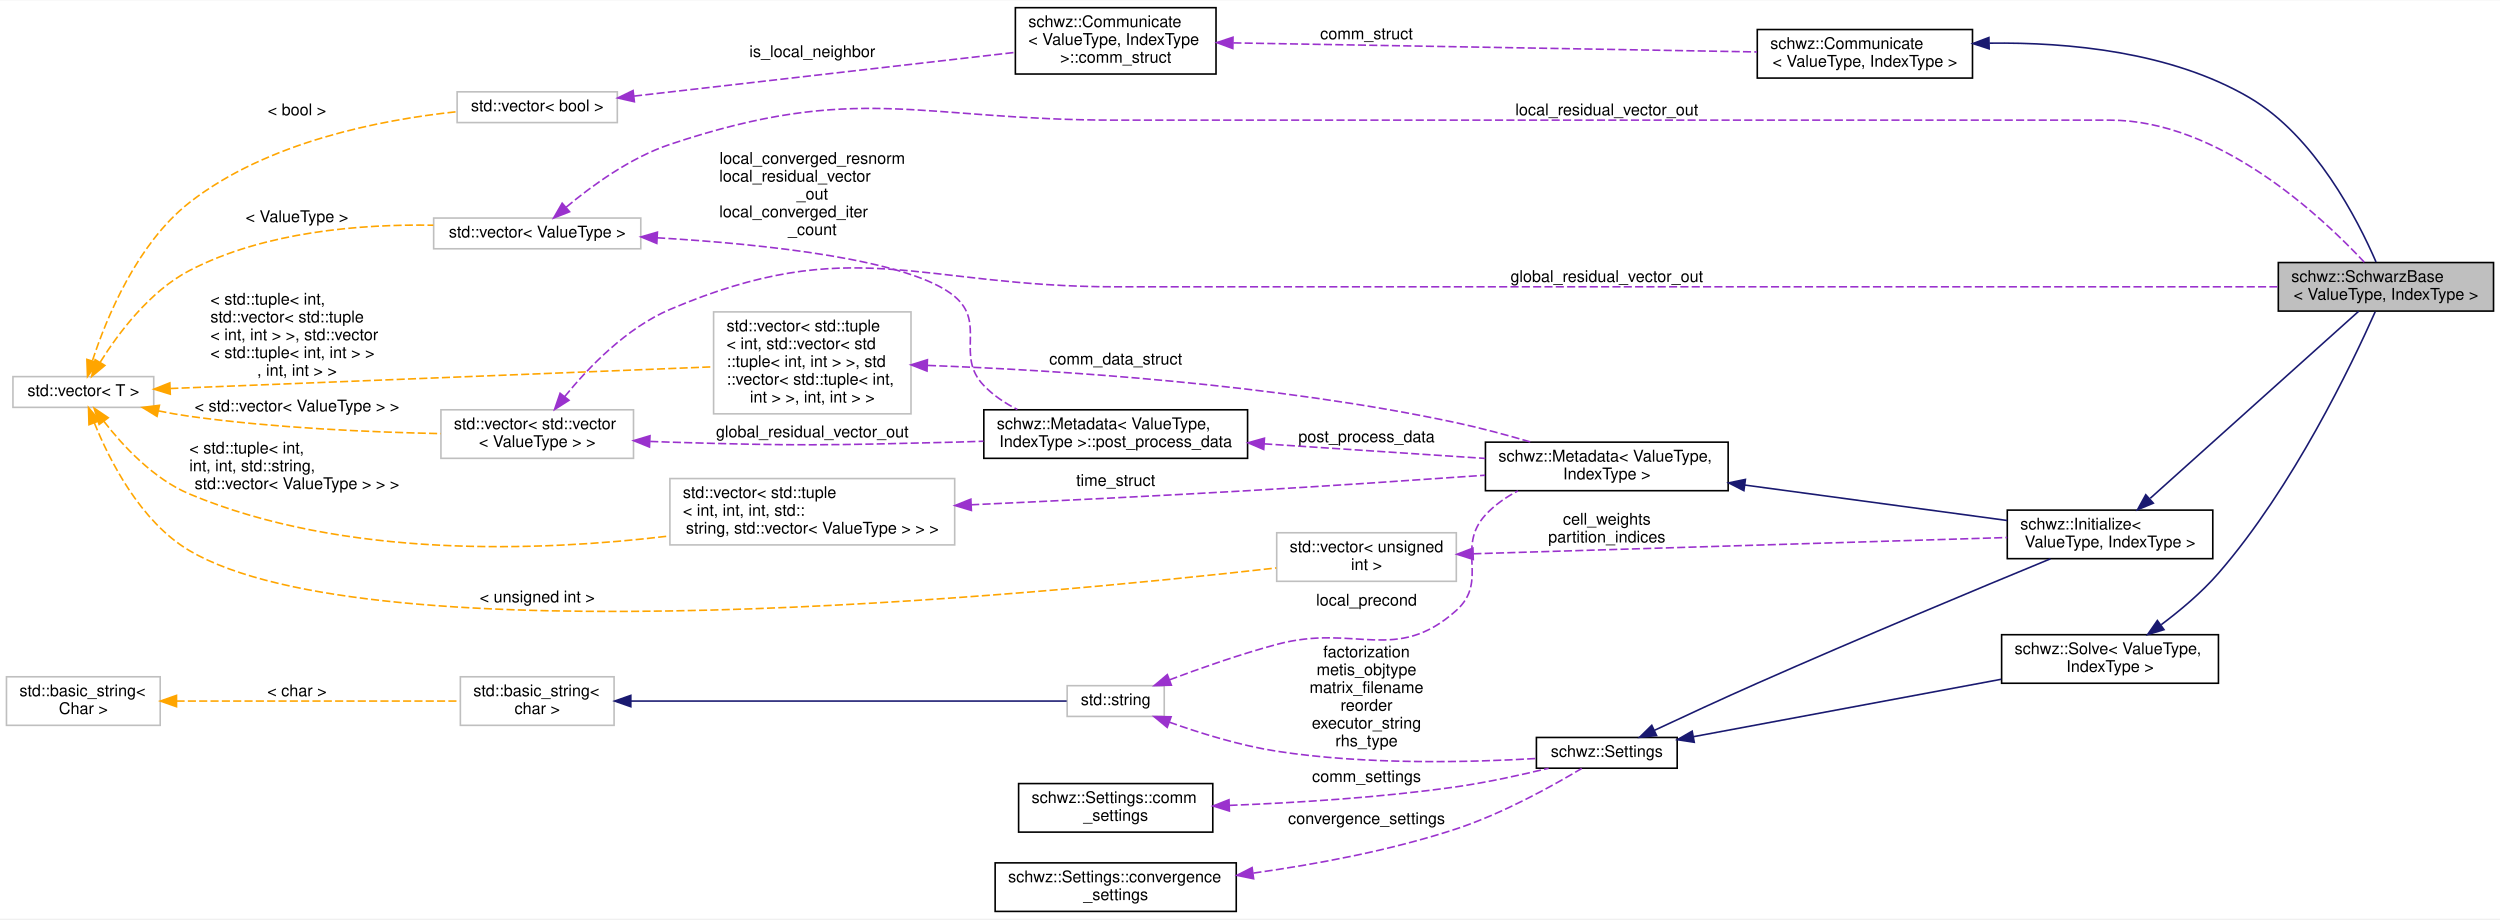
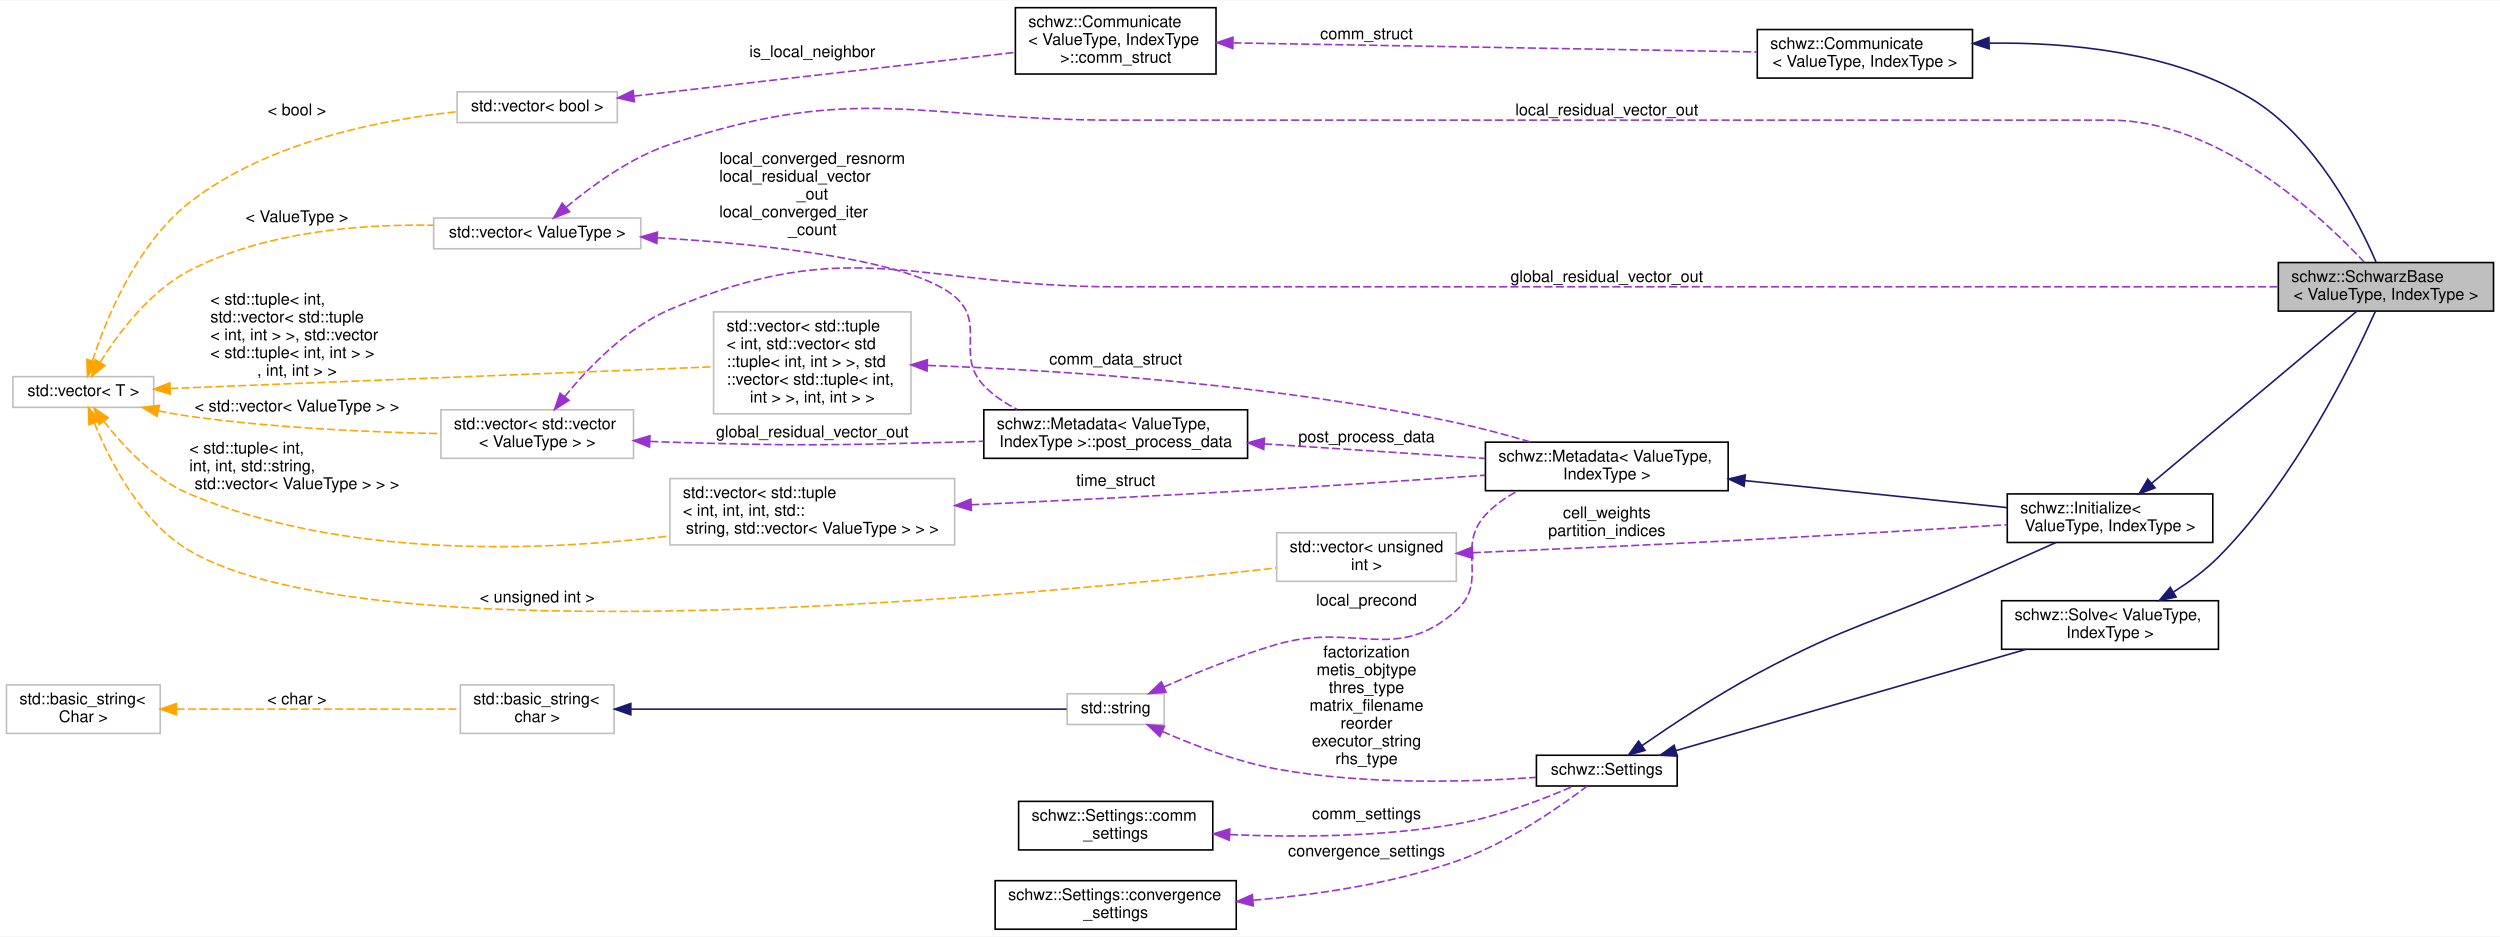
- <svg xmlns="http://www.w3.org/2000/svg" xmlns:xlink="http://www.w3.org/1999/xlink" width="1545pt" height="568pt" viewBox="0.00 0.00 1545.00 567.50">
-   <g id="graph0" class="graph" transform="scale(1 1) rotate(0) translate(4 563.5)">
-     <polygon fill="#ffffff" stroke="transparent" points="-4,4 -4,-563.5 1541,-563.5 1541,4 -4,4" />
+ <svg xmlns="http://www.w3.org/2000/svg" xmlns:xlink="http://www.w3.org/1999/xlink" width="1545pt" height="579pt" viewBox="0.00 0.00 1545.00 578.50">
+   <g id="graph0" class="graph" transform="scale(1 1) rotate(0) translate(4 574.5)">
+     <polygon fill="#ffffff" stroke="transparent" points="-4,4 -4,-574.5 1541,-574.5 1541,4 -4,4" />
    <g id="node1" class="node">
-       <polygon fill="#bfbfbf" stroke="#000000" points="1404,-371.5 1404,-401.5 1537,-401.5 1537,-371.5 1404,-371.5" />
-       <text text-anchor="start" x="1412" y="-389.5" font-family="Helvetica,sans-Serif" font-size="10.00" fill="#000000">schwz::SchwarzBase</text>
-       <text text-anchor="middle" x="1470.5" y="-378.5" font-family="Helvetica,sans-Serif" font-size="10.00" fill="#000000">&lt; ValueType, IndexType &gt;</text>
+       <polygon fill="#bfbfbf" stroke="#000000" points="1404,-382.5 1404,-412.5 1537,-412.5 1537,-382.5 1404,-382.5" />
+       <text text-anchor="start" x="1412" y="-400.5" font-family="Helvetica,sans-Serif" font-size="10.00" fill="#000000">schwz::SchwarzBase</text>
+       <text text-anchor="middle" x="1470.5" y="-389.5" font-family="Helvetica,sans-Serif" font-size="10.00" fill="#000000">&lt; ValueType, IndexType &gt;</text>
    </g>
    <g id="node2" class="node">
      <g id="a_node2">
        <a xlink:href="classschwz_1_1Initialize.html" target="_top" xlink:title="The initialization class that provides methods for initialization of the solver. ">
-           <polygon fill="#ffffff" stroke="#000000" points="1236.5,-218.5 1236.5,-248.5 1363.5,-248.5 1363.5,-218.5 1236.5,-218.5" />
-           <text text-anchor="start" x="1244.5" y="-236.5" font-family="Helvetica,sans-Serif" font-size="10.00" fill="#000000">schwz::Initialize&lt;</text>
-           <text text-anchor="middle" x="1300" y="-225.5" font-family="Helvetica,sans-Serif" font-size="10.00" fill="#000000"> ValueType, IndexType &gt;</text>
+           <polygon fill="#ffffff" stroke="#000000" points="1236.5,-239.5 1236.5,-269.5 1363.5,-269.5 1363.5,-239.5 1236.5,-239.5" />
+           <text text-anchor="start" x="1244.5" y="-257.5" font-family="Helvetica,sans-Serif" font-size="10.00" fill="#000000">schwz::Initialize&lt;</text>
+           <text text-anchor="middle" x="1300" y="-246.5" font-family="Helvetica,sans-Serif" font-size="10.00" fill="#000000"> ValueType, IndexType &gt;</text>
        </a>
      </g>
    </g>
    <g id="edge1" class="edge">
-       <path fill="none" stroke="#191970" d="M1324.855,-255.804C1360.026,-287.365 1423.391,-344.227 1453.597,-371.332" />
-       <polygon fill="#191970" stroke="#191970" points="1326.752,-252.803 1316.972,-248.73 1322.077,-258.013 1326.752,-252.803" />
+       <path fill="none" stroke="#191970" d="M1325.787,-276.128C1360.732,-305.436 1422.234,-357.019 1452.56,-382.454" />
+       <polygon fill="#191970" stroke="#191970" points="1327.835,-273.278 1317.924,-269.533 1323.337,-278.641 1327.835,-273.278" />
    </g>
    <g id="node3" class="node">
      <g id="a_node3">
        <a xlink:href="structschwz_1_1Settings.html" target="_top" xlink:title="The struct that contains the solver settings and the parameters to be set by the user. ">
          <polygon fill="#ffffff" stroke="#000000" points="945.5,-89 945.5,-108 1032.5,-108 1032.5,-89 945.5,-89" />
          <text text-anchor="middle" x="989" y="-96" font-family="Helvetica,sans-Serif" font-size="10.00" fill="#000000">schwz::Settings</text>
        </a>
      </g>
    </g>
    <g id="edge2" class="edge">
-       <path fill="none" stroke="#191970" d="M1018.46,-112.43C1036.693,-120.975 1060.624,-132.051 1082,-141.5 1145.309,-169.485 1219.722,-200.488 1263.194,-218.412" />
-       <polygon fill="#191970" stroke="#191970" points="1019.769,-109.178 1009.23,-108.093 1016.792,-115.513 1019.769,-109.178" />
+       <path fill="none" stroke="#191970" d="M1010.738,-113.958C1029.207,-126.738 1056.678,-144.925 1082,-158.5 1138.836,-188.969 1156.008,-190.451 1215,-216.5 1232.005,-224.009 1250.885,-232.44 1266.524,-239.449" />
+       <polygon fill="#191970" stroke="#191970" points="1012.645,-111.021 1002.443,-108.162 1008.636,-116.759 1012.645,-111.021" />
    </g>
    <g id="node20" class="node">
      <g id="a_node20">
        <a xlink:href="classschwz_1_1Solve.html" target="_top" xlink:title="The Solver class the provides the solver and the convergence checking methods. ">
-           <polygon fill="#ffffff" stroke="#000000" points="1233,-141.5 1233,-171.5 1367,-171.5 1367,-141.5 1233,-141.5" />
-           <text text-anchor="start" x="1241" y="-159.5" font-family="Helvetica,sans-Serif" font-size="10.00" fill="#000000">schwz::Solve&lt; ValueType,</text>
-           <text text-anchor="middle" x="1300" y="-148.5" font-family="Helvetica,sans-Serif" font-size="10.00" fill="#000000"> IndexType &gt;</text>
+           <polygon fill="#ffffff" stroke="#000000" points="1233,-173.5 1233,-203.5 1367,-203.5 1367,-173.5 1233,-173.5" />
+           <text text-anchor="start" x="1241" y="-191.5" font-family="Helvetica,sans-Serif" font-size="10.00" fill="#000000">schwz::Solve&lt; ValueType,</text>
+           <text text-anchor="middle" x="1300" y="-180.5" font-family="Helvetica,sans-Serif" font-size="10.00" fill="#000000"> IndexType &gt;</text>
        </a>
      </g>
    </g>
    <g id="edge26" class="edge">
-       <path fill="none" stroke="#191970" d="M1042.72,-108.519C1095.394,-118.342 1175.855,-133.348 1232.752,-143.958" />
-       <polygon fill="#191970" stroke="#191970" points="1043.043,-105.019 1032.571,-106.626 1041.759,-111.9 1043.043,-105.019" />
+       <path fill="none" stroke="#191970" d="M1031.665,-110.847C1088.062,-127.167 1187.357,-155.902 1248.056,-173.468" />
+       <polygon fill="#191970" stroke="#191970" points="1032.567,-107.464 1021.988,-108.046 1030.621,-114.188 1032.567,-107.464" />
    </g>
    <g id="node4" class="node">
      <g id="a_node4">
        <a xlink:href="structschwz_1_1Settings_1_1comm__settings.html" target="_top" xlink:title="The settings for the various available communication paradigms. ">
          <polygon fill="#ffffff" stroke="#000000" points="625.5,-49.5 625.5,-79.5 745.5,-79.5 745.5,-49.5 625.5,-49.5" />
          <text text-anchor="start" x="633.5" y="-67.5" font-family="Helvetica,sans-Serif" font-size="10.00" fill="#000000">schwz::Settings::comm</text>
          <text text-anchor="middle" x="685.5" y="-56.5" font-family="Helvetica,sans-Serif" font-size="10.00" fill="#000000">_settings</text>
        </a>
      </g>
    </g>
    <g id="edge3" class="edge">
-       <path fill="none" stroke="#9a32cd" stroke-dasharray="5,2" d="M755.818,-66.024C796.863,-67.616 849.553,-70.865 896,-77.5 915.008,-80.215 935.885,-84.781 953.034,-88.964" />
-       <polygon fill="#9a32cd" stroke="#9a32cd" points="755.765,-62.52 745.644,-65.654 755.51,-69.516 755.765,-62.52" />
-       <text text-anchor="middle" x="840.5" y="-80.5" font-family="Helvetica,sans-Serif" font-size="10.00" fill="#000000"> comm_settings</text>
+       <path fill="none" stroke="#9a32cd" stroke-dasharray="5,2" d="M756.054,-58.971C797.178,-57.203 849.868,-57.445 896,-65.5 921.822,-70.009 949.997,-80.915 968.49,-88.962" />
+       <polygon fill="#9a32cd" stroke="#9a32cd" points="755.679,-55.485 745.859,-59.461 756.015,-62.477 755.679,-55.485" />
+       <text text-anchor="middle" x="840.5" y="-68.5" font-family="Helvetica,sans-Serif" font-size="10.00" fill="#000000"> comm_settings</text>
    </g>
    <g id="node5" class="node">
      <g id="a_node5">
        <a xlink:title="STL class. ">
-           <polygon fill="#ffffff" stroke="#bfbfbf" points="655.5,-121 655.5,-140 715.5,-140 715.5,-121 655.5,-121" />
-           <text text-anchor="middle" x="685.5" y="-128" font-family="Helvetica,sans-Serif" font-size="10.00" fill="#000000">std::string</text>
+           <polygon fill="#ffffff" stroke="#bfbfbf" points="655.5,-127 655.5,-146 715.5,-146 715.5,-127 655.5,-127" />
+           <text text-anchor="middle" x="685.5" y="-134" font-family="Helvetica,sans-Serif" font-size="10.00" fill="#000000">std::string</text>
        </a>
      </g>
    </g>
    <g id="edge4" class="edge">
-       <path fill="none" stroke="#9a32cd" stroke-dasharray="5,2" d="M718.587,-117.475C737.672,-110.655 762.312,-103.009 785,-99.5 839.776,-91.027 903.819,-92.54 945.328,-94.996" />
-       <polygon fill="#9a32cd" stroke="#9a32cd" points="717.334,-114.207 709.154,-120.94 719.747,-120.778 717.334,-114.207" />
-       <text text-anchor="middle" x="840.5" y="-157.5" font-family="Helvetica,sans-Serif" font-size="10.00" fill="#000000"> factorization</text>
-       <text text-anchor="middle" x="840.5" y="-146.5" font-family="Helvetica,sans-Serif" font-size="10.00" fill="#000000">metis_objtype</text>
+       <path fill="none" stroke="#9a32cd" stroke-dasharray="5,2" d="M714.33,-122.701C733.794,-114.163 760.339,-103.999 785,-99.5 839.528,-89.552 903.626,-91.393 945.215,-94.327" />
+       <polygon fill="#9a32cd" stroke="#9a32cd" points="712.793,-119.555 705.114,-126.855 715.669,-125.937 712.793,-119.555" />
+       <text text-anchor="middle" x="840.5" y="-168.5" font-family="Helvetica,sans-Serif" font-size="10.00" fill="#000000"> factorization</text>
+       <text text-anchor="middle" x="840.5" y="-157.5" font-family="Helvetica,sans-Serif" font-size="10.00" fill="#000000">metis_objtype</text>
+       <text text-anchor="middle" x="840.5" y="-146.5" font-family="Helvetica,sans-Serif" font-size="10.00" fill="#000000">thres_type</text>
      <text text-anchor="middle" x="840.5" y="-135.5" font-family="Helvetica,sans-Serif" font-size="10.00" fill="#000000">matrix_filename</text>
      <text text-anchor="middle" x="840.5" y="-124.5" font-family="Helvetica,sans-Serif" font-size="10.00" fill="#000000">reorder</text>
      <text text-anchor="middle" x="840.5" y="-113.5" font-family="Helvetica,sans-Serif" font-size="10.00" fill="#000000">executor_string</text>
      <text text-anchor="middle" x="840.5" y="-102.5" font-family="Helvetica,sans-Serif" font-size="10.00" fill="#000000">rhs_type</text>
    </g>
    <g id="node9" class="node">
      <g id="a_node9">
        <a xlink:href="structschwz_1_1Metadata.html" target="_top" xlink:title="The solver metadata struct. ">
-           <polygon fill="#ffffff" stroke="#000000" points="914,-260.5 914,-290.5 1064,-290.5 1064,-260.5 914,-260.5" />
-           <text text-anchor="start" x="922" y="-278.5" font-family="Helvetica,sans-Serif" font-size="10.00" fill="#000000">schwz::Metadata&lt; ValueType,</text>
-           <text text-anchor="middle" x="989" y="-267.5" font-family="Helvetica,sans-Serif" font-size="10.00" fill="#000000"> IndexType &gt;</text>
+           <polygon fill="#ffffff" stroke="#000000" points="914,-271.5 914,-301.5 1064,-301.5 1064,-271.5 914,-271.5" />
+           <text text-anchor="start" x="922" y="-289.5" font-family="Helvetica,sans-Serif" font-size="10.00" fill="#000000">schwz::Metadata&lt; ValueType,</text>
+           <text text-anchor="middle" x="989" y="-278.5" font-family="Helvetica,sans-Serif" font-size="10.00" fill="#000000"> IndexType &gt;</text>
        </a>
      </g>
    </g>
    <g id="edge11" class="edge">
-       <path fill="none" stroke="#9a32cd" stroke-dasharray="5,2" d="M718.778,-143.626C737.923,-150.818 762.562,-159.468 785,-165.5 833.487,-178.534 858.614,-152.987 896,-186.5 916.414,-204.799 895.449,-225.314 914,-245.5 919.599,-251.592 926.6,-256.47 934.061,-260.369" />
-       <polygon fill="#9a32cd" stroke="#9a32cd" points="719.898,-140.308 709.307,-140.02 717.407,-146.849 719.898,-140.308" />
-       <text text-anchor="middle" x="840.5" y="-189.5" font-family="Helvetica,sans-Serif" font-size="10.00" fill="#000000"> local_precond</text>
+       <path fill="none" stroke="#9a32cd" stroke-dasharray="5,2" d="M715.306,-150.263C734.796,-158.815 761,-169.479 785,-176.5 833.189,-190.598 858.614,-163.987 896,-197.5 916.414,-215.799 895.449,-236.314 914,-256.5 919.599,-262.592 926.6,-267.47 934.061,-271.369" />
+       <polygon fill="#9a32cd" stroke="#9a32cd" points="716.604,-147.01 706.045,-146.137 713.755,-153.404 716.604,-147.01" />
+       <text text-anchor="middle" x="840.5" y="-200.5" font-family="Helvetica,sans-Serif" font-size="10.00" fill="#000000"> local_precond</text>
    </g>
    <g id="node6" class="node">
-       <polygon fill="#ffffff" stroke="#bfbfbf" points="280.5,-115.5 280.5,-145.5 375.5,-145.5 375.5,-115.5 280.5,-115.5" />
-       <text text-anchor="start" x="288.5" y="-133.5" font-family="Helvetica,sans-Serif" font-size="10.00" fill="#000000">std::basic_string&lt;</text>
-       <text text-anchor="middle" x="328" y="-122.5" font-family="Helvetica,sans-Serif" font-size="10.00" fill="#000000"> char &gt;</text>
+       <polygon fill="#ffffff" stroke="#bfbfbf" points="280.5,-121.5 280.5,-151.5 375.5,-151.5 375.5,-121.5 280.5,-121.5" />
+       <text text-anchor="start" x="288.5" y="-139.5" font-family="Helvetica,sans-Serif" font-size="10.00" fill="#000000">std::basic_string&lt;</text>
+       <text text-anchor="middle" x="328" y="-128.5" font-family="Helvetica,sans-Serif" font-size="10.00" fill="#000000"> char &gt;</text>
    </g>
    <g id="edge5" class="edge">
-       <path fill="none" stroke="#191970" d="M385.845,-130.5C462.709,-130.5 595.715,-130.5 655.211,-130.5" />
-       <polygon fill="#191970" stroke="#191970" points="385.843,-127 375.843,-130.5 385.843,-134 385.843,-127" />
+       <path fill="none" stroke="#191970" d="M385.845,-136.5C462.709,-136.5 595.715,-136.5 655.211,-136.5" />
+       <polygon fill="#191970" stroke="#191970" points="385.843,-133 375.843,-136.5 385.843,-140 385.843,-133" />
    </g>
    <g id="node7" class="node">
      <g id="a_node7">
        <a xlink:title="STL class. ">
-           <polygon fill="#ffffff" stroke="#bfbfbf" points="0,-115.5 0,-145.5 95,-145.5 95,-115.5 0,-115.5" />
-           <text text-anchor="start" x="8" y="-133.5" font-family="Helvetica,sans-Serif" font-size="10.00" fill="#000000">std::basic_string&lt;</text>
-           <text text-anchor="middle" x="47.5" y="-122.5" font-family="Helvetica,sans-Serif" font-size="10.00" fill="#000000"> Char &gt;</text>
+           <polygon fill="#ffffff" stroke="#bfbfbf" points="0,-121.5 0,-151.5 95,-151.5 95,-121.5 0,-121.5" />
+           <text text-anchor="start" x="8" y="-139.5" font-family="Helvetica,sans-Serif" font-size="10.00" fill="#000000">std::basic_string&lt;</text>
+           <text text-anchor="middle" x="47.5" y="-128.5" font-family="Helvetica,sans-Serif" font-size="10.00" fill="#000000"> Char &gt;</text>
        </a>
      </g>
    </g>
    <g id="edge6" class="edge">
-       <path fill="none" stroke="#ffa500" stroke-dasharray="5,2" d="M105.094,-130.5C156.777,-130.5 231.742,-130.5 280.184,-130.5" />
-       <polygon fill="#ffa500" stroke="#ffa500" points="105.083,-127 95.083,-130.5 105.083,-134 105.083,-127" />
-       <text text-anchor="middle" x="179.5" y="-133.5" font-family="Helvetica,sans-Serif" font-size="10.00" fill="#000000"> &lt; char &gt;</text>
+       <path fill="none" stroke="#ffa500" stroke-dasharray="5,2" d="M105.094,-136.5C156.777,-136.5 231.742,-136.5 280.184,-136.5" />
+       <polygon fill="#ffa500" stroke="#ffa500" points="105.083,-133 95.083,-136.5 105.083,-140 105.083,-133" />
+       <text text-anchor="middle" x="179.5" y="-139.5" font-family="Helvetica,sans-Serif" font-size="10.00" fill="#000000"> &lt; char &gt;</text>
    </g>
    <g id="node8" class="node">
      <g id="a_node8">
        <a xlink:href="structschwz_1_1Settings_1_1convergence__settings.html" target="_top" xlink:title="The various convergence settings available. ">
          <polygon fill="#ffffff" stroke="#000000" points="611,-.5 611,-30.5 760,-30.5 760,-.5 611,-.5" />
          <text text-anchor="start" x="619" y="-18.5" font-family="Helvetica,sans-Serif" font-size="10.00" fill="#000000">schwz::Settings::convergence</text>
          <text text-anchor="middle" x="685.5" y="-7.5" font-family="Helvetica,sans-Serif" font-size="10.00" fill="#000000">_settings</text>
        </a>
      </g>
    </g>
    <g id="edge7" class="edge">
-       <path fill="none" stroke="#9a32cd" stroke-dasharray="5,2" d="M770.606,-24.177C809.496,-29.628 855.76,-38.225 896,-51.5 924.69,-60.965 955.525,-78.082 973.497,-88.84" />
-       <polygon fill="#9a32cd" stroke="#9a32cd" points="770.746,-20.665 760.367,-22.791 769.807,-27.601 770.746,-20.665" />
-       <text text-anchor="middle" x="840.5" y="-54.5" font-family="Helvetica,sans-Serif" font-size="10.00" fill="#000000"> convergence_settings</text>
+       <path fill="none" stroke="#9a32cd" stroke-dasharray="5,2" d="M770.568,-18.402C809.644,-21.746 856.069,-28.609 896,-42.5 927.507,-53.461 959.904,-76.035 976.898,-88.924" />
+       <polygon fill="#9a32cd" stroke="#9a32cd" points="770.523,-14.887 760.278,-17.587 769.971,-21.866 770.523,-14.887" />
+       <text text-anchor="middle" x="840.5" y="-45.5" font-family="Helvetica,sans-Serif" font-size="10.00" fill="#000000"> convergence_settings</text>
    </g>
    <g id="edge8" class="edge">
-       <path fill="none" stroke="#191970" d="M1074.35,-263.974C1125.577,-257.055 1189.656,-248.402 1236.426,-242.086" />
-       <polygon fill="#191970" stroke="#191970" points="1073.726,-260.526 1064.284,-265.333 1074.663,-267.463 1073.726,-260.526" />
+       <path fill="none" stroke="#191970" d="M1074.35,-277.718C1125.577,-272.447 1189.656,-265.854 1236.426,-261.041" />
+       <polygon fill="#191970" stroke="#191970" points="1073.874,-274.248 1064.284,-278.754 1074.59,-281.212 1073.874,-274.248" />
    </g>
    <g id="node10" class="node">
-       <polygon fill="#ffffff" stroke="#bfbfbf" points="410,-227 410,-268 586,-268 586,-227 410,-227" />
-       <text text-anchor="start" x="418" y="-256" font-family="Helvetica,sans-Serif" font-size="10.00" fill="#000000">std::vector&lt; std::tuple</text>
-       <text text-anchor="start" x="418" y="-245" font-family="Helvetica,sans-Serif" font-size="10.00" fill="#000000">&lt; int, int, int, std::</text>
-       <text text-anchor="middle" x="498" y="-234" font-family="Helvetica,sans-Serif" font-size="10.00" fill="#000000">string, std::vector&lt; ValueType &gt; &gt; &gt;</text>
+       <polygon fill="#ffffff" stroke="#bfbfbf" points="410,-238 410,-279 586,-279 586,-238 410,-238" />
+       <text text-anchor="start" x="418" y="-267" font-family="Helvetica,sans-Serif" font-size="10.00" fill="#000000">std::vector&lt; std::tuple</text>
+       <text text-anchor="start" x="418" y="-256" font-family="Helvetica,sans-Serif" font-size="10.00" fill="#000000">&lt; int, int, int, std::</text>
+       <text text-anchor="middle" x="498" y="-245" font-family="Helvetica,sans-Serif" font-size="10.00" fill="#000000">string, std::vector&lt; ValueType &gt; &gt; &gt;</text>
    </g>
    <g id="edge9" class="edge">
-       <path fill="none" stroke="#9a32cd" stroke-dasharray="5,2" d="M596.186,-251.792C647.156,-254.136 710.44,-257.223 767,-260.5 815.881,-263.332 870.78,-267.037 913.754,-270.056" />
-       <polygon fill="#9a32cd" stroke="#9a32cd" points="596.311,-248.295 586.161,-251.334 595.991,-255.287 596.311,-248.295" />
-       <text text-anchor="middle" x="685.5" y="-263.5" font-family="Helvetica,sans-Serif" font-size="10.00" fill="#000000"> time_struct</text>
+       <path fill="none" stroke="#9a32cd" stroke-dasharray="5,2" d="M596.186,-262.793C647.156,-265.135 710.44,-268.223 767,-271.5 815.881,-274.332 870.78,-278.037 913.754,-281.056" />
+       <polygon fill="#9a32cd" stroke="#9a32cd" points="596.311,-259.295 586.161,-262.334 595.991,-266.287 596.311,-259.295" />
+       <text text-anchor="middle" x="685.5" y="-274.5" font-family="Helvetica,sans-Serif" font-size="10.00" fill="#000000"> time_struct</text>
    </g>
    <g id="node11" class="node">
      <g id="a_node11">
        <a xlink:title="STL class. ">
-           <polygon fill="#ffffff" stroke="#bfbfbf" points="4,-312 4,-331 91,-331 91,-312 4,-312" />
-           <text text-anchor="middle" x="47.5" y="-319" font-family="Helvetica,sans-Serif" font-size="10.00" fill="#000000">std::vector&lt; T &gt;</text>
+           <polygon fill="#ffffff" stroke="#bfbfbf" points="4,-323 4,-342 91,-342 91,-323 4,-323" />
+           <text text-anchor="middle" x="47.5" y="-330" font-family="Helvetica,sans-Serif" font-size="10.00" fill="#000000">std::vector&lt; T &gt;</text>
        </a>
      </g>
    </g>
    <g id="edge10" class="edge">
-       <path fill="none" stroke="#ffa500" stroke-dasharray="5,2" d="M60.165,-303.391C71.905,-288.287 90.865,-267.787 113,-258.5 208.419,-218.466 329.161,-222.813 409.744,-232.514" />
-       <polygon fill="#ffa500" stroke="#ffa500" points="57.269,-301.421 54.117,-311.536 62.889,-305.594 57.269,-301.421" />
-       <text text-anchor="start" x="113" y="-283.5" font-family="Helvetica,sans-Serif" font-size="10.00" fill="#000000"> &lt; std::tuple&lt; int,</text>
-       <text text-anchor="start" x="113" y="-272.5" font-family="Helvetica,sans-Serif" font-size="10.00" fill="#000000"> int, int, std::string,</text>
-       <text text-anchor="middle" x="179.5" y="-261.5" font-family="Helvetica,sans-Serif" font-size="10.00" fill="#000000"> std::vector&lt; ValueType &gt; &gt; &gt;</text>
+       <path fill="none" stroke="#ffa500" stroke-dasharray="5,2" d="M60.165,-314.391C71.905,-299.287 90.865,-278.787 113,-269.5 208.419,-229.466 329.161,-233.813 409.744,-243.514" />
+       <polygon fill="#ffa500" stroke="#ffa500" points="57.269,-312.421 54.117,-322.536 62.889,-316.594 57.269,-312.421" />
+       <text text-anchor="start" x="113" y="-294.5" font-family="Helvetica,sans-Serif" font-size="10.00" fill="#000000"> &lt; std::tuple&lt; int,</text>
+       <text text-anchor="start" x="113" y="-283.5" font-family="Helvetica,sans-Serif" font-size="10.00" fill="#000000"> int, int, std::string,</text>
+       <text text-anchor="middle" x="179.5" y="-272.5" font-family="Helvetica,sans-Serif" font-size="10.00" fill="#000000"> std::vector&lt; ValueType &gt; &gt; &gt;</text>
    </g>
    <g id="node13" class="node">
-       <polygon fill="#ffffff" stroke="#bfbfbf" points="264,-410 264,-429 392,-429 392,-410 264,-410" />
-       <text text-anchor="middle" x="328" y="-417" font-family="Helvetica,sans-Serif" font-size="10.00" fill="#000000">std::vector&lt; ValueType &gt;</text>
+       <polygon fill="#ffffff" stroke="#bfbfbf" points="264,-421 264,-440 392,-440 392,-421 264,-421" />
+       <text text-anchor="middle" x="328" y="-428" font-family="Helvetica,sans-Serif" font-size="10.00" fill="#000000">std::vector&lt; ValueType &gt;</text>
    </g>
    <g id="edge14" class="edge">
-       <path fill="none" stroke="#ffa500" stroke-dasharray="5,2" d="M57.984,-340.022C69.14,-357.801 88.544,-383.776 113,-396.5 159.456,-420.67 219.124,-425.328 263.811,-424.562" />
-       <polygon fill="#ffa500" stroke="#ffa500" points="60.796,-337.905 52.655,-331.124 54.79,-341.501 60.796,-337.905" />
-       <text text-anchor="middle" x="179.5" y="-426.5" font-family="Helvetica,sans-Serif" font-size="10.00" fill="#000000"> &lt; ValueType &gt;</text>
+       <path fill="none" stroke="#ffa500" stroke-dasharray="5,2" d="M57.984,-351.022C69.14,-368.801 88.544,-394.776 113,-407.5 159.456,-431.67 219.124,-436.328 263.811,-435.562" />
+       <polygon fill="#ffa500" stroke="#ffa500" points="60.796,-348.905 52.655,-342.124 54.79,-352.501 60.796,-348.905" />
+       <text text-anchor="middle" x="179.5" y="-437.5" font-family="Helvetica,sans-Serif" font-size="10.00" fill="#000000"> &lt; ValueType &gt;</text>
    </g>
    <g id="node14" class="node">
-       <polygon fill="#ffffff" stroke="#bfbfbf" points="268.5,-280.5 268.5,-310.5 387.5,-310.5 387.5,-280.5 268.5,-280.5" />
-       <text text-anchor="start" x="276.5" y="-298.5" font-family="Helvetica,sans-Serif" font-size="10.00" fill="#000000">std::vector&lt; std::vector</text>
-       <text text-anchor="middle" x="328" y="-287.5" font-family="Helvetica,sans-Serif" font-size="10.00" fill="#000000">&lt; ValueType &gt; &gt;</text>
+       <polygon fill="#ffffff" stroke="#bfbfbf" points="268.5,-291.5 268.5,-321.5 387.5,-321.5 387.5,-291.5 268.5,-291.5" />
+       <text text-anchor="start" x="276.5" y="-309.5" font-family="Helvetica,sans-Serif" font-size="10.00" fill="#000000">std::vector&lt; std::vector</text>
+       <text text-anchor="middle" x="328" y="-298.5" font-family="Helvetica,sans-Serif" font-size="10.00" fill="#000000">&lt; ValueType &gt; &gt;</text>
    </g>
    <g id="edge16" class="edge">
-       <path fill="none" stroke="#ffa500" stroke-dasharray="5,2" d="M93.898,-309.827C100.284,-308.528 106.782,-307.364 113,-306.5 165.197,-299.244 225.118,-296.644 268.42,-295.772" />
-       <polygon fill="#ffa500" stroke="#ffa500" points="93.052,-306.429 84.013,-311.957 94.525,-313.272 93.052,-306.429" />
-       <text text-anchor="middle" x="179.5" y="-309.5" font-family="Helvetica,sans-Serif" font-size="10.00" fill="#000000"> &lt; std::vector&lt; ValueType &gt; &gt;</text>
+       <path fill="none" stroke="#ffa500" stroke-dasharray="5,2" d="M93.898,-320.827C100.284,-319.528 106.782,-318.364 113,-317.5 165.197,-310.244 225.118,-307.644 268.42,-306.772" />
+       <polygon fill="#ffa500" stroke="#ffa500" points="93.052,-317.429 84.013,-322.957 94.525,-324.272 93.052,-317.429" />
+       <text text-anchor="middle" x="179.5" y="-320.5" font-family="Helvetica,sans-Serif" font-size="10.00" fill="#000000"> &lt; std::vector&lt; ValueType &gt; &gt;</text>
    </g>
    <g id="node15" class="node">
-       <polygon fill="#ffffff" stroke="#bfbfbf" points="437,-308 437,-371 559,-371 559,-308 437,-308" />
-       <text text-anchor="start" x="445" y="-359" font-family="Helvetica,sans-Serif" font-size="10.00" fill="#000000">std::vector&lt; std::tuple</text>
-       <text text-anchor="start" x="445" y="-348" font-family="Helvetica,sans-Serif" font-size="10.00" fill="#000000">&lt; int, std::vector&lt; std</text>
-       <text text-anchor="start" x="445" y="-337" font-family="Helvetica,sans-Serif" font-size="10.00" fill="#000000">::tuple&lt; int, int &gt; &gt;, std</text>
-       <text text-anchor="start" x="445" y="-326" font-family="Helvetica,sans-Serif" font-size="10.00" fill="#000000">::vector&lt; std::tuple&lt; int,</text>
-       <text text-anchor="middle" x="498" y="-315" font-family="Helvetica,sans-Serif" font-size="10.00" fill="#000000"> int &gt; &gt;, int, int &gt; &gt;</text>
+       <polygon fill="#ffffff" stroke="#bfbfbf" points="437,-319 437,-382 559,-382 559,-319 437,-319" />
+       <text text-anchor="start" x="445" y="-370" font-family="Helvetica,sans-Serif" font-size="10.00" fill="#000000">std::vector&lt; std::tuple</text>
+       <text text-anchor="start" x="445" y="-359" font-family="Helvetica,sans-Serif" font-size="10.00" fill="#000000">&lt; int, std::vector&lt; std</text>
+       <text text-anchor="start" x="445" y="-348" font-family="Helvetica,sans-Serif" font-size="10.00" fill="#000000">::tuple&lt; int, int &gt; &gt;, std</text>
+       <text text-anchor="start" x="445" y="-337" font-family="Helvetica,sans-Serif" font-size="10.00" fill="#000000">::vector&lt; std::tuple&lt; int,</text>
+       <text text-anchor="middle" x="498" y="-326" font-family="Helvetica,sans-Serif" font-size="10.00" fill="#000000"> int &gt; &gt;, int, int &gt; &gt;</text>
    </g>
    <g id="edge18" class="edge">
-       <path fill="none" stroke="#ffa500" stroke-dasharray="5,2" d="M101.232,-323.647C185.525,-327.015 348.344,-333.52 436.947,-337.061" />
-       <polygon fill="#ffa500" stroke="#ffa500" points="101.237,-320.144 91.105,-323.242 100.957,-327.139 101.237,-320.144" />
-       <text text-anchor="start" x="126" y="-375.5" font-family="Helvetica,sans-Serif" font-size="10.00" fill="#000000"> &lt; std::tuple&lt; int,</text>
-       <text text-anchor="start" x="126" y="-364.5" font-family="Helvetica,sans-Serif" font-size="10.00" fill="#000000"> std::vector&lt; std::tuple</text>
-       <text text-anchor="start" x="126" y="-353.5" font-family="Helvetica,sans-Serif" font-size="10.00" fill="#000000">&lt; int, int &gt; &gt;, std::vector</text>
-       <text text-anchor="start" x="126" y="-342.5" font-family="Helvetica,sans-Serif" font-size="10.00" fill="#000000">&lt; std::tuple&lt; int, int &gt; &gt;</text>
-       <text text-anchor="middle" x="179.5" y="-331.5" font-family="Helvetica,sans-Serif" font-size="10.00" fill="#000000">, int, int &gt; &gt;</text>
+       <path fill="none" stroke="#ffa500" stroke-dasharray="5,2" d="M101.232,-334.647C185.525,-338.015 348.344,-344.52 436.947,-348.061" />
+       <polygon fill="#ffa500" stroke="#ffa500" points="101.237,-331.144 91.105,-334.242 100.957,-338.139 101.237,-331.144" />
+       <text text-anchor="start" x="126" y="-386.5" font-family="Helvetica,sans-Serif" font-size="10.00" fill="#000000"> &lt; std::tuple&lt; int,</text>
+       <text text-anchor="start" x="126" y="-375.5" font-family="Helvetica,sans-Serif" font-size="10.00" fill="#000000"> std::vector&lt; std::tuple</text>
+       <text text-anchor="start" x="126" y="-364.5" font-family="Helvetica,sans-Serif" font-size="10.00" fill="#000000">&lt; int, int &gt; &gt;, std::vector</text>
+       <text text-anchor="start" x="126" y="-353.5" font-family="Helvetica,sans-Serif" font-size="10.00" fill="#000000">&lt; std::tuple&lt; int, int &gt; &gt;</text>
+       <text text-anchor="middle" x="179.5" y="-342.5" font-family="Helvetica,sans-Serif" font-size="10.00" fill="#000000">, int, int &gt; &gt;</text>
    </g>
    <g id="node16" class="node">
-       <polygon fill="#ffffff" stroke="#bfbfbf" points="785,-204.5 785,-234.5 896,-234.5 896,-204.5 785,-204.5" />
-       <text text-anchor="start" x="793" y="-222.5" font-family="Helvetica,sans-Serif" font-size="10.00" fill="#000000">std::vector&lt; unsigned</text>
-       <text text-anchor="middle" x="840.5" y="-211.5" font-family="Helvetica,sans-Serif" font-size="10.00" fill="#000000"> int &gt;</text>
+       <polygon fill="#ffffff" stroke="#bfbfbf" points="785,-215.5 785,-245.5 896,-245.5 896,-215.5 785,-215.5" />
+       <text text-anchor="start" x="793" y="-233.5" font-family="Helvetica,sans-Serif" font-size="10.00" fill="#000000">std::vector&lt; unsigned</text>
+       <text text-anchor="middle" x="840.5" y="-222.5" font-family="Helvetica,sans-Serif" font-size="10.00" fill="#000000"> int &gt;</text>
    </g>
    <g id="edge20" class="edge">
-       <path fill="none" stroke="#ffa500" stroke-dasharray="5,2" d="M54.289,-302.435C63.612,-279.359 82.75,-241.377 113,-223.5 225.949,-156.751 634.687,-195.704 784.749,-212.759" />
-       <polygon fill="#ffa500" stroke="#ffa500" points="50.987,-301.272 50.691,-311.863 57.527,-303.768 50.987,-301.272" />
-       <text text-anchor="middle" x="328" y="-191.5" font-family="Helvetica,sans-Serif" font-size="10.00" fill="#000000"> &lt; unsigned int &gt;</text>
+       <path fill="none" stroke="#ffa500" stroke-dasharray="5,2" d="M54.289,-313.435C63.612,-290.359 82.75,-252.377 113,-234.5 225.949,-167.751 634.687,-206.704 784.749,-223.759" />
+       <polygon fill="#ffa500" stroke="#ffa500" points="50.987,-312.272 50.691,-322.863 57.527,-314.768 50.987,-312.272" />
+       <text text-anchor="middle" x="328" y="-202.5" font-family="Helvetica,sans-Serif" font-size="10.00" fill="#000000"> &lt; unsigned int &gt;</text>
    </g>
    <g id="node19" class="node">
-       <polygon fill="#ffffff" stroke="#bfbfbf" points="278.5,-488 278.5,-507 377.5,-507 377.5,-488 278.5,-488" />
-       <text text-anchor="middle" x="328" y="-495" font-family="Helvetica,sans-Serif" font-size="10.00" fill="#000000">std::vector&lt; bool &gt;</text>
+       <polygon fill="#ffffff" stroke="#bfbfbf" points="278.5,-499 278.5,-518 377.5,-518 377.5,-499 278.5,-499" />
+       <text text-anchor="middle" x="328" y="-506" font-family="Helvetica,sans-Serif" font-size="10.00" fill="#000000">std::vector&lt; bool &gt;</text>
    </g>
    <g id="edge24" class="edge">
-       <path fill="none" stroke="#ffa500" stroke-dasharray="5,2" d="M53.13,-340.904C61.716,-367.025 80.6,-413.139 113,-438.5 161.005,-476.076 231.322,-489.748 278.326,-494.706" />
-       <polygon fill="#ffa500" stroke="#ffa500" points="56.379,-339.565 50.071,-331.053 49.694,-341.641 56.379,-339.565" />
-       <text text-anchor="middle" x="179.5" y="-492.5" font-family="Helvetica,sans-Serif" font-size="10.00" fill="#000000"> &lt; bool &gt;</text>
+       <path fill="none" stroke="#ffa500" stroke-dasharray="5,2" d="M53.13,-351.904C61.716,-378.025 80.6,-424.139 113,-449.5 161.005,-487.076 231.322,-500.748 278.326,-505.706" />
+       <polygon fill="#ffa500" stroke="#ffa500" points="56.379,-350.565 50.071,-342.053 49.694,-352.641 56.379,-350.565" />
+       <text text-anchor="middle" x="179.5" y="-503.5" font-family="Helvetica,sans-Serif" font-size="10.00" fill="#000000"> &lt; bool &gt;</text>
    </g>
    <g id="node12" class="node">
      <g id="a_node12">
        <a xlink:href="structschwz_1_1Metadata_1_1post__process__data.html" target="_top" xlink:title="The struct used for storing data for post-processing. ">
-           <polygon fill="#ffffff" stroke="#000000" points="604,-280.5 604,-310.5 767,-310.5 767,-280.5 604,-280.5" />
-           <text text-anchor="start" x="612" y="-298.5" font-family="Helvetica,sans-Serif" font-size="10.00" fill="#000000">schwz::Metadata&lt; ValueType,</text>
-           <text text-anchor="middle" x="685.5" y="-287.5" font-family="Helvetica,sans-Serif" font-size="10.00" fill="#000000"> IndexType &gt;::post_process_data</text>
+           <polygon fill="#ffffff" stroke="#000000" points="604,-291.5 604,-321.5 767,-321.5 767,-291.5 604,-291.5" />
+           <text text-anchor="start" x="612" y="-309.5" font-family="Helvetica,sans-Serif" font-size="10.00" fill="#000000">schwz::Metadata&lt; ValueType,</text>
+           <text text-anchor="middle" x="685.5" y="-298.5" font-family="Helvetica,sans-Serif" font-size="10.00" fill="#000000"> IndexType &gt;::post_process_data</text>
        </a>
      </g>
    </g>
    <g id="edge12" class="edge">
-       <path fill="none" stroke="#9a32cd" stroke-dasharray="5,2" d="M777.289,-289.451C820.98,-286.572 872.573,-283.172 913.889,-280.45" />
-       <polygon fill="#9a32cd" stroke="#9a32cd" points="776.98,-285.964 767.232,-290.114 777.44,-292.949 776.98,-285.964" />
-       <text text-anchor="middle" x="840.5" y="-290.5" font-family="Helvetica,sans-Serif" font-size="10.00" fill="#000000"> post_process_data</text>
+       <path fill="none" stroke="#9a32cd" stroke-dasharray="5,2" d="M777.289,-300.451C820.98,-297.572 872.573,-294.172 913.889,-291.45" />
+       <polygon fill="#9a32cd" stroke="#9a32cd" points="776.98,-296.964 767.232,-301.114 777.44,-303.949 776.98,-296.964" />
+       <text text-anchor="middle" x="840.5" y="-301.5" font-family="Helvetica,sans-Serif" font-size="10.00" fill="#000000"> post_process_data</text>
    </g>
    <g id="edge27" class="edge">
-       <path fill="none" stroke="#9a32cd" stroke-dasharray="5,2" d="M345.932,-435.738C361.593,-448.823 385.583,-466.338 410,-474.5 526.3,-513.377 562.874,-489.5 685.5,-489.5 685.5,-489.5 685.5,-489.5 1300,-489.5 1367.091,-489.5 1430.412,-430.349 1457.148,-401.698" />
-       <polygon fill="#9a32cd" stroke="#9a32cd" points="347.996,-432.896 338.139,-429.012 343.423,-438.195 347.996,-432.896" />
-       <text text-anchor="middle" x="989" y="-492.5" font-family="Helvetica,sans-Serif" font-size="10.00" fill="#000000"> local_residual_vector_out</text>
+       <path fill="none" stroke="#9a32cd" stroke-dasharray="5,2" d="M345.932,-446.738C361.593,-459.823 385.583,-477.338 410,-485.5 526.3,-524.377 562.874,-500.5 685.5,-500.5 685.5,-500.5 685.5,-500.5 1300,-500.5 1367.091,-500.5 1430.412,-441.349 1457.148,-412.698" />
+       <polygon fill="#9a32cd" stroke="#9a32cd" points="347.996,-443.896 338.139,-440.012 343.423,-449.195 347.996,-443.896" />
+       <text text-anchor="middle" x="989" y="-503.5" font-family="Helvetica,sans-Serif" font-size="10.00" fill="#000000"> local_residual_vector_out</text>
    </g>
    <g id="edge13" class="edge">
-       <path fill="none" stroke="#9a32cd" stroke-dasharray="5,2" d="M402.104,-416.798C468.307,-412.899 558.904,-403.428 586,-380.5 605.634,-363.886 586.147,-344.015 604,-325.5 609.861,-319.422 617.057,-314.567 624.725,-310.692" />
-       <polygon fill="#9a32cd" stroke="#9a32cd" points="401.902,-413.303 392.113,-417.355 402.292,-420.292 401.902,-413.303" />
-       <text text-anchor="middle" x="498" y="-462.5" font-family="Helvetica,sans-Serif" font-size="10.00" fill="#000000"> local_converged_resnorm</text>
-       <text text-anchor="start" x="440.5" y="-451.5" font-family="Helvetica,sans-Serif" font-size="10.00" fill="#000000">local_residual_vector</text>
-       <text text-anchor="middle" x="498" y="-440.5" font-family="Helvetica,sans-Serif" font-size="10.00" fill="#000000">_out</text>
-       <text text-anchor="start" x="440.5" y="-429.5" font-family="Helvetica,sans-Serif" font-size="10.00" fill="#000000">local_converged_iter</text>
-       <text text-anchor="middle" x="498" y="-418.5" font-family="Helvetica,sans-Serif" font-size="10.00" fill="#000000">_count</text>
+       <path fill="none" stroke="#9a32cd" stroke-dasharray="5,2" d="M402.104,-427.798C468.307,-423.899 558.904,-414.428 586,-391.5 605.634,-374.886 586.147,-355.015 604,-336.5 609.861,-330.422 617.057,-325.567 624.725,-321.692" />
+       <polygon fill="#9a32cd" stroke="#9a32cd" points="401.902,-424.303 392.113,-428.355 402.292,-431.292 401.902,-424.303" />
+       <text text-anchor="middle" x="498" y="-473.5" font-family="Helvetica,sans-Serif" font-size="10.00" fill="#000000"> local_converged_resnorm</text>
+       <text text-anchor="start" x="440.5" y="-462.5" font-family="Helvetica,sans-Serif" font-size="10.00" fill="#000000">local_residual_vector</text>
+       <text text-anchor="middle" x="498" y="-451.5" font-family="Helvetica,sans-Serif" font-size="10.00" fill="#000000">_out</text>
+       <text text-anchor="start" x="440.5" y="-440.5" font-family="Helvetica,sans-Serif" font-size="10.00" fill="#000000">local_converged_iter</text>
+       <text text-anchor="middle" x="498" y="-429.5" font-family="Helvetica,sans-Serif" font-size="10.00" fill="#000000">_count</text>
    </g>
    <g id="edge28" class="edge">
-       <path fill="none" stroke="#9a32cd" stroke-dasharray="5,2" d="M344.922,-318.581C359.791,-336.839 383.198,-361.093 410,-372.5 522.811,-420.511 562.898,-386.5 685.5,-386.5 685.5,-386.5 685.5,-386.5 1300,-386.5 1334.189,-386.5 1372.234,-386.5 1403.696,-386.5" />
-       <polygon fill="#9a32cd" stroke="#9a32cd" points="347.642,-316.378 338.709,-310.682 342.14,-320.706 347.642,-316.378" />
-       <text text-anchor="middle" x="989" y="-389.5" font-family="Helvetica,sans-Serif" font-size="10.00" fill="#000000"> global_residual_vector_out</text>
+       <path fill="none" stroke="#9a32cd" stroke-dasharray="5,2" d="M344.922,-329.581C359.791,-347.839 383.198,-372.093 410,-383.5 522.811,-431.511 562.898,-397.5 685.5,-397.5 685.5,-397.5 685.5,-397.5 1300,-397.5 1334.189,-397.5 1372.234,-397.5 1403.696,-397.5" />
+       <polygon fill="#9a32cd" stroke="#9a32cd" points="347.642,-327.378 338.709,-321.682 342.14,-331.706 347.642,-327.378" />
+       <text text-anchor="middle" x="989" y="-400.5" font-family="Helvetica,sans-Serif" font-size="10.00" fill="#000000"> global_residual_vector_out</text>
    </g>
    <g id="edge15" class="edge">
-       <path fill="none" stroke="#9a32cd" stroke-dasharray="5,2" d="M397.822,-290.954C401.941,-290.775 406.024,-290.621 410,-290.5 488.186,-288.118 507.802,-288.536 586,-290.5 591.792,-290.645 597.773,-290.838 603.792,-291.064" />
-       <polygon fill="#9a32cd" stroke="#9a32cd" points="397.369,-287.471 387.547,-291.442 397.702,-294.463 397.369,-287.471" />
-       <text text-anchor="middle" x="498" y="-293.5" font-family="Helvetica,sans-Serif" font-size="10.00" fill="#000000"> global_residual_vector_out</text>
+       <path fill="none" stroke="#9a32cd" stroke-dasharray="5,2" d="M397.822,-301.954C401.941,-301.775 406.024,-301.621 410,-301.5 488.186,-299.118 507.802,-299.536 586,-301.5 591.792,-301.645 597.773,-301.838 603.792,-302.064" />
+       <polygon fill="#9a32cd" stroke="#9a32cd" points="397.369,-298.471 387.547,-302.442 397.702,-305.463 397.369,-298.471" />
+       <text text-anchor="middle" x="498" y="-304.5" font-family="Helvetica,sans-Serif" font-size="10.00" fill="#000000"> global_residual_vector_out</text>
    </g>
    <g id="edge17" class="edge">
-       <path fill="none" stroke="#9a32cd" stroke-dasharray="5,2" d="M569.499,-337.915C649.758,-334.97 783.481,-326.553 896,-302.5 911.126,-299.267 927.391,-294.87 942.023,-290.564" />
-       <polygon fill="#9a32cd" stroke="#9a32cd" points="568.89,-334.434 559.018,-338.279 569.134,-341.43 568.89,-334.434" />
-       <text text-anchor="middle" x="685.5" y="-338.5" font-family="Helvetica,sans-Serif" font-size="10.00" fill="#000000"> comm_data_struct</text>
+       <path fill="none" stroke="#9a32cd" stroke-dasharray="5,2" d="M569.499,-348.915C649.758,-345.97 783.481,-337.553 896,-313.5 911.126,-310.267 927.391,-305.87 942.023,-301.564" />
+       <polygon fill="#9a32cd" stroke="#9a32cd" points="568.89,-345.434 559.018,-349.279 569.134,-352.43 568.89,-345.434" />
+       <text text-anchor="middle" x="685.5" y="-349.5" font-family="Helvetica,sans-Serif" font-size="10.00" fill="#000000"> comm_data_struct</text>
    </g>
    <g id="edge19" class="edge">
-       <path fill="none" stroke="#9a32cd" stroke-dasharray="5,2" d="M906.526,-221.512C994.625,-224.196 1149.574,-228.917 1236.417,-231.563" />
-       <polygon fill="#9a32cd" stroke="#9a32cd" points="906.486,-218.009 896.384,-221.203 906.273,-225.006 906.486,-218.009" />
-       <text text-anchor="middle" x="989" y="-239.5" font-family="Helvetica,sans-Serif" font-size="10.00" fill="#000000"> cell_weights</text>
-       <text text-anchor="middle" x="989" y="-228.5" font-family="Helvetica,sans-Serif" font-size="10.00" fill="#000000">partition_indices</text>
+       <path fill="none" stroke="#9a32cd" stroke-dasharray="5,2" d="M906.191,-233.188C950.728,-235.072 1010.922,-237.738 1064,-240.5 1122.409,-243.539 1188.917,-247.533 1236.409,-250.476" />
+       <polygon fill="#9a32cd" stroke="#9a32cd" points="906.218,-229.686 896.079,-232.762 905.923,-236.68 906.218,-229.686" />
+       <text text-anchor="middle" x="989" y="-254.5" font-family="Helvetica,sans-Serif" font-size="10.00" fill="#000000"> cell_weights</text>
+       <text text-anchor="middle" x="989" y="-243.5" font-family="Helvetica,sans-Serif" font-size="10.00" fill="#000000">partition_indices</text>
    </g>
    <g id="node17" class="node">
      <g id="a_node17">
        <a xlink:href="classschwz_1_1Communicate.html" target="_top" xlink:title="The communication class that provides the methods for the communication between the subdomains...">
-           <polygon fill="#ffffff" stroke="#000000" points="1082,-515.5 1082,-545.5 1215,-545.5 1215,-515.5 1082,-515.5" />
-           <text text-anchor="start" x="1090" y="-533.5" font-family="Helvetica,sans-Serif" font-size="10.00" fill="#000000">schwz::Communicate</text>
-           <text text-anchor="middle" x="1148.5" y="-522.5" font-family="Helvetica,sans-Serif" font-size="10.00" fill="#000000">&lt; ValueType, IndexType &gt;</text>
+           <polygon fill="#ffffff" stroke="#000000" points="1082,-526.5 1082,-556.5 1215,-556.5 1215,-526.5 1082,-526.5" />
+           <text text-anchor="start" x="1090" y="-544.5" font-family="Helvetica,sans-Serif" font-size="10.00" fill="#000000">schwz::Communicate</text>
+           <text text-anchor="middle" x="1148.5" y="-533.5" font-family="Helvetica,sans-Serif" font-size="10.00" fill="#000000">&lt; ValueType, IndexType &gt;</text>
        </a>
      </g>
    </g>
    <g id="edge21" class="edge">
-       <path fill="none" stroke="#191970" d="M1225.468,-537.068C1274.549,-537.718 1337.76,-531.716 1386,-503.5 1426.661,-479.717 1453.172,-427.766 1464.388,-401.846" />
-       <polygon fill="#191970" stroke="#191970" points="1225.297,-533.564 1215.22,-536.834 1225.137,-540.562 1225.297,-533.564" />
+       <path fill="none" stroke="#191970" d="M1225.468,-548.068C1274.549,-548.718 1337.76,-542.716 1386,-514.5 1426.661,-490.717 1453.172,-438.766 1464.388,-412.846" />
+       <polygon fill="#191970" stroke="#191970" points="1225.297,-544.564 1215.22,-547.834 1225.137,-551.562 1225.297,-544.564" />
    </g>
    <g id="node18" class="node">
      <g id="a_node18">
        <a xlink:href="structschwz_1_1Communicate_1_1comm__struct.html" target="_top" xlink:title="The communication struct used to store the communication data. ">
-           <polygon fill="#ffffff" stroke="#000000" points="623.5,-518 623.5,-559 747.5,-559 747.5,-518 623.5,-518" />
-           <text text-anchor="start" x="631.5" y="-547" font-family="Helvetica,sans-Serif" font-size="10.00" fill="#000000">schwz::Communicate</text>
-           <text text-anchor="start" x="631.5" y="-536" font-family="Helvetica,sans-Serif" font-size="10.00" fill="#000000">&lt; ValueType, IndexType</text>
-           <text text-anchor="middle" x="685.5" y="-525" font-family="Helvetica,sans-Serif" font-size="10.00" fill="#000000"> &gt;::comm_struct</text>
+           <polygon fill="#ffffff" stroke="#000000" points="623.5,-529 623.5,-570 747.5,-570 747.5,-529 623.5,-529" />
+           <text text-anchor="start" x="631.5" y="-558" font-family="Helvetica,sans-Serif" font-size="10.00" fill="#000000">schwz::Communicate</text>
+           <text text-anchor="start" x="631.5" y="-547" font-family="Helvetica,sans-Serif" font-size="10.00" fill="#000000">&lt; ValueType, IndexType</text>
+           <text text-anchor="middle" x="685.5" y="-536" font-family="Helvetica,sans-Serif" font-size="10.00" fill="#000000"> &gt;::comm_struct</text>
        </a>
      </g>
    </g>
    <g id="edge22" class="edge">
-       <path fill="none" stroke="#9a32cd" stroke-dasharray="5,2" d="M758.196,-537.244C846.965,-535.71 995.866,-533.137 1081.813,-531.652" />
-       <polygon fill="#9a32cd" stroke="#9a32cd" points="757.88,-533.749 747.942,-537.421 758.001,-540.748 757.88,-533.749" />
-       <text text-anchor="middle" x="840.5" y="-539.5" font-family="Helvetica,sans-Serif" font-size="10.00" fill="#000000"> comm_struct</text>
+       <path fill="none" stroke="#9a32cd" stroke-dasharray="5,2" d="M758.196,-548.244C846.965,-546.71 995.866,-544.137 1081.813,-542.652" />
+       <polygon fill="#9a32cd" stroke="#9a32cd" points="757.88,-544.749 747.942,-548.421 758.001,-551.748 757.88,-544.749" />
+       <text text-anchor="middle" x="840.5" y="-550.5" font-family="Helvetica,sans-Serif" font-size="10.00" fill="#000000"> comm_struct</text>
    </g>
    <g id="edge23" class="edge">
-       <path fill="none" stroke="#9a32cd" stroke-dasharray="5,2" d="M387.842,-504.363C453.121,-511.849 557.121,-523.777 623.311,-531.368" />
-       <polygon fill="#9a32cd" stroke="#9a32cd" points="388.043,-500.863 377.709,-503.201 387.245,-507.818 388.043,-500.863" />
-       <text text-anchor="middle" x="498" y="-528.5" font-family="Helvetica,sans-Serif" font-size="10.00" fill="#000000"> is_local_neighbor</text>
+       <path fill="none" stroke="#9a32cd" stroke-dasharray="5,2" d="M387.842,-515.363C453.121,-522.85 557.121,-534.777 623.311,-542.368" />
+       <polygon fill="#9a32cd" stroke="#9a32cd" points="388.043,-511.863 377.709,-514.201 387.245,-518.818 388.043,-511.863" />
+       <text text-anchor="middle" x="498" y="-539.5" font-family="Helvetica,sans-Serif" font-size="10.00" fill="#000000"> is_local_neighbor</text>
    </g>
    <g id="edge25" class="edge">
-       <path fill="none" stroke="#191970" d="M1331.631,-177.69C1343.576,-186.629 1356.746,-197.698 1367,-209.5 1412.994,-262.437 1449.491,-338.716 1463.87,-371.064" />
-       <polygon fill="#191970" stroke="#191970" points="1333.357,-174.619 1323.208,-171.578 1329.246,-180.284 1333.357,-174.619" />
+       <path fill="none" stroke="#191970" d="M1339.27,-208.951C1348.987,-215.088 1358.92,-222.378 1367,-230.5 1414.153,-277.894 1449.773,-350.608 1463.879,-382.09" />
+       <polygon fill="#191970" stroke="#191970" points="1340.836,-205.809 1330.464,-203.648 1337.225,-211.805 1340.836,-205.809" />
    </g>
  </g>
</svg>
